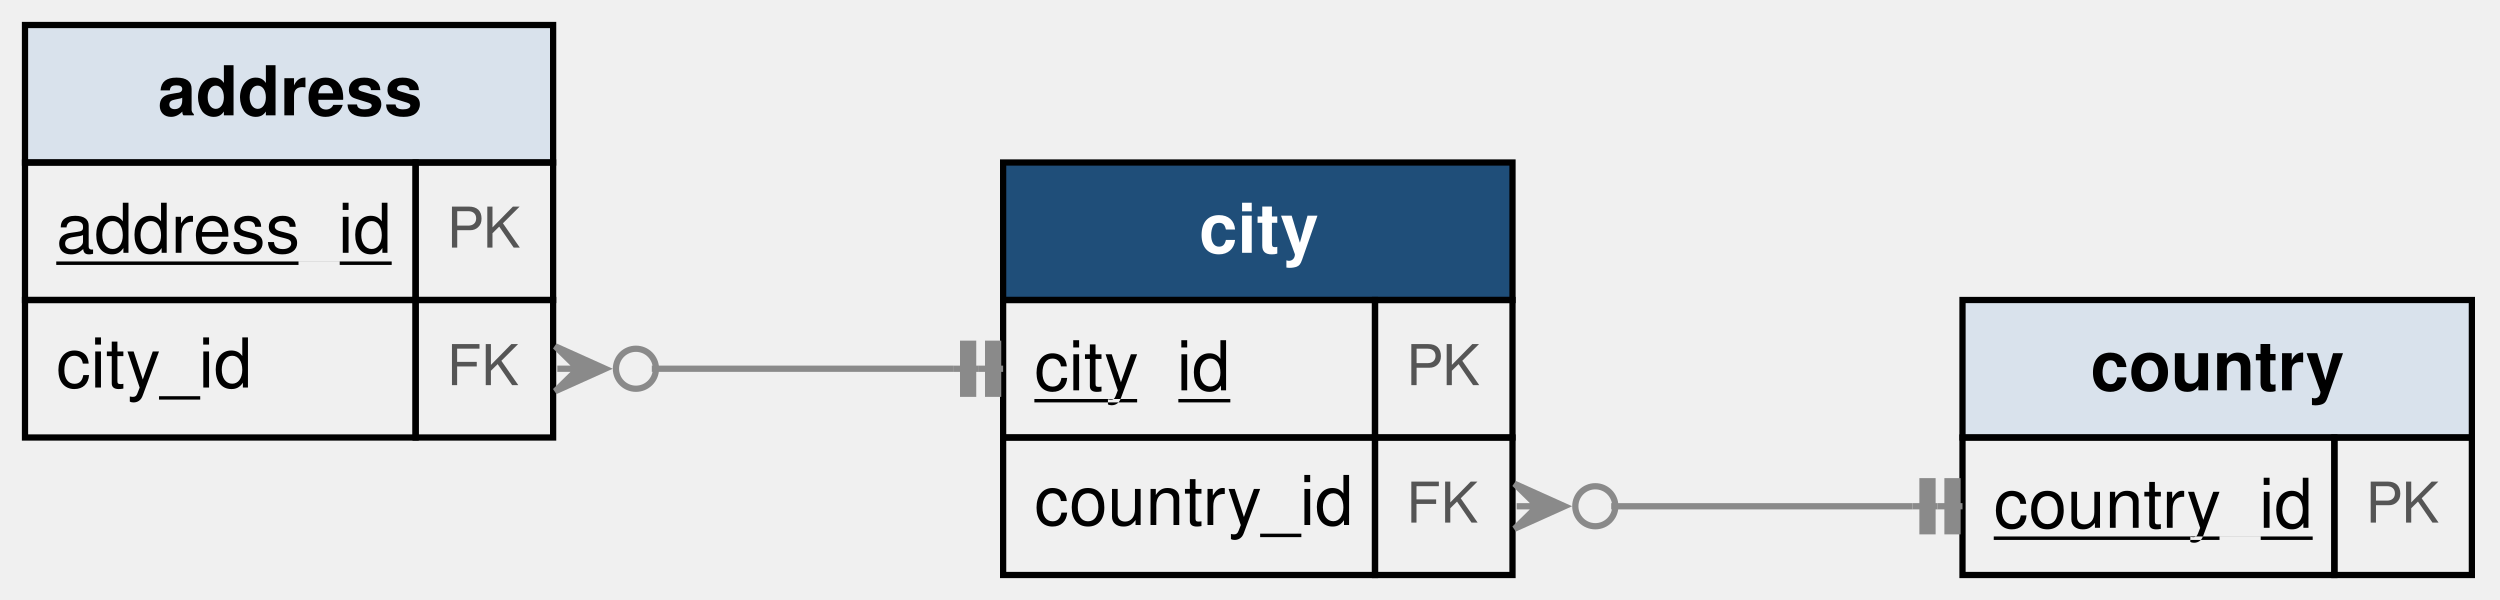
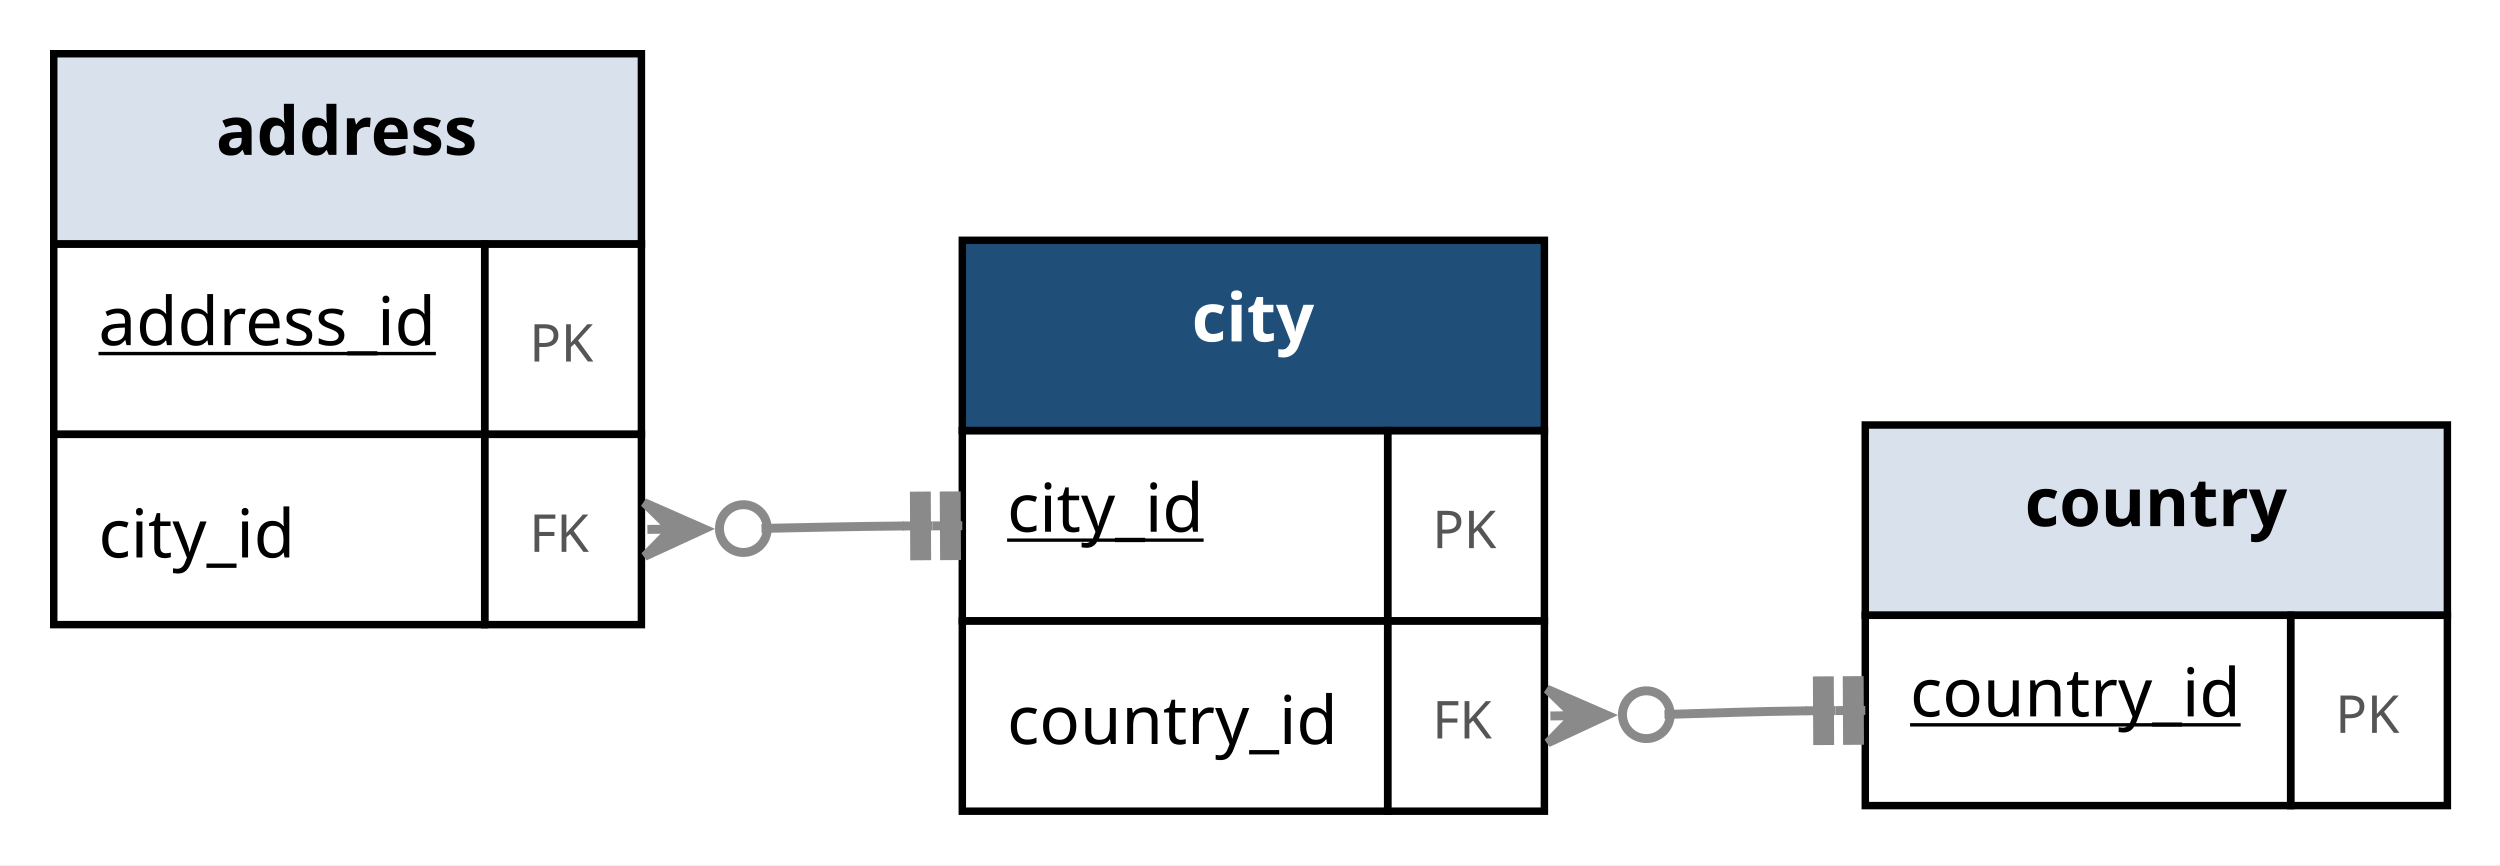
- <svg xmlns="http://www.w3.org/2000/svg" width="400pt" height="96pt" viewBox="0.00 0.00 400.00 96.00">
-   <g id="graph0" class="graph" transform="scale(1 1) rotate(0) translate(4 92)">
+ <svg xmlns="http://www.w3.org/2000/svg" width="335pt" height="116pt" viewBox="0.00 0.00 335.00 116.00">
+   <g id="graph0" class="graph" transform="scale(1 1) rotate(0) translate(7.2 108.7)">
+     <polygon fill="white" stroke="none" points="-7.2,7.2 -7.2,-108.7 327.95,-108.7 327.95,7.2 -7.2,7.2" />
    <g id="node1" class="node">
-       <polygon fill="none" stroke="none" points="0,-22 0,-88 84.5,-88 84.5,-22 0,-22" />
-       <polygon fill="#d9e2ec" stroke="none" points="0,-66 0,-88 84.5,-88 84.5,-66 0,-66" />
-       <polygon fill="none" stroke="black" points="0,-66 0,-88 84.5,-88 84.5,-66 0,-66" />
-       <text xml:space="preserve" text-anchor="start" x="21.25" y="-73.55" font-family="Helvetica,sans-Serif" font-weight="bold" font-size="11.00">address</text>
-       <polygon fill="none" stroke="black" points="0,-44 0,-66 62.5,-66 62.5,-44 0,-44" />
-       <text xml:space="preserve" text-anchor="start" x="5" y="-51.55" font-family="Helvetica,sans-Serif" text-decoration="underline" font-size="11.00">address_id</text>
-       <polygon fill="none" stroke="black" points="62.5,-44 62.5,-66 84.5,-66 84.5,-44 62.5,-44" />
-       <text xml:space="preserve" text-anchor="start" x="67.5" y="-52.38" font-family="Helvetica,sans-Serif" font-size="9.00" fill="#555555">PK</text>
-       <polygon fill="none" stroke="black" points="0,-22 0,-44 62.5,-44 62.5,-22 0,-22" />
-       <text xml:space="preserve" text-anchor="start" x="5" y="-30" font-family="Helvetica,sans-Serif" font-size="11.00">city_id</text>
-       <polygon fill="none" stroke="black" points="62.5,-22 62.5,-44 84.5,-44 84.5,-22 62.5,-22" />
-       <text xml:space="preserve" text-anchor="start" x="67.5" y="-30.38" font-family="Helvetica,sans-Serif" font-size="9.00" fill="#555555">FK</text>
+       <polygon fill="#1f4e79" stroke="none" points="121.75,-51 121.75,-76.5 199.75,-76.5 199.75,-51 121.75,-51" />
+       <polygon fill="none" stroke="#000000" points="121.75,-51 121.75,-76.5 199.75,-76.5 199.75,-51 121.75,-51" />
+       <text xml:space="preserve" text-anchor="start" x="152.5" y="-62.95" font-family="Noto Sans KR" font-weight="bold" font-size="9.00" fill="#ffffff">city</text>
+       <polygon fill="none" stroke="#000000" points="121.75,-25.5 121.75,-51 178.75,-51 178.75,-25.5 121.75,-25.5" />
+       <text xml:space="preserve" text-anchor="start" x="127.75" y="-37.45" font-family="Noto Sans KR" text-decoration="underline" font-size="9.00">city_id</text>
+       <polygon fill="none" stroke="#000000" points="178.75,-25.5 178.75,-51 199.75,-51 199.75,-25.5 178.75,-25.5" />
+       <text xml:space="preserve" text-anchor="start" x="184.75" y="-35.25" font-family="Noto Sans KR" font-size="7.00" fill="#555555">PK</text>
+       <polygon fill="none" stroke="#000000" points="121.75,0 121.75,-25.5 178.75,-25.5 178.75,0 121.75,0" />
+       <text xml:space="preserve" text-anchor="start" x="127.75" y="-9" font-family="Noto Sans KR" font-size="9.00">country_id</text>
+       <polygon fill="none" stroke="#000000" points="178.75,0 178.75,-25.5 199.75,-25.5 199.75,0 178.75,0" />
+       <text xml:space="preserve" text-anchor="start" x="184.75" y="-9.75" font-family="Noto Sans KR" font-size="7.00" fill="#555555">FK</text>
    </g>
    <g id="node2" class="node">
-       <polygon fill="none" stroke="none" points="156.5,0 156.5,-66 238,-66 238,0 156.5,0" />
-       <polygon fill="#1f4e79" stroke="none" points="156.5,-44 156.5,-66 238,-66 238,-44 156.5,-44" />
-       <polygon fill="none" stroke="black" points="156.5,-44 156.5,-66 238,-66 238,-44 156.5,-44" />
-       <text xml:space="preserve" text-anchor="start" x="187.88" y="-51.55" font-family="Helvetica,sans-Serif" font-weight="bold" font-size="11.00" fill="white">city</text>
-       <polygon fill="none" stroke="black" points="156.5,-22 156.5,-44 216,-44 216,-22 156.5,-22" />
-       <text xml:space="preserve" text-anchor="start" x="161.5" y="-29.55" font-family="Helvetica,sans-Serif" text-decoration="underline" font-size="11.00">city_id</text>
-       <polygon fill="none" stroke="black" points="216,-22 216,-44 238,-44 238,-22 216,-22" />
-       <text xml:space="preserve" text-anchor="start" x="221" y="-30.38" font-family="Helvetica,sans-Serif" font-size="9.00" fill="#555555">PK</text>
-       <polygon fill="none" stroke="black" points="156.5,0 156.5,-22 216,-22 216,0 156.5,0" />
-       <text xml:space="preserve" text-anchor="start" x="161.5" y="-8" font-family="Helvetica,sans-Serif" font-size="11.00">country_id</text>
-       <polygon fill="none" stroke="black" points="216,0 216,-22 238,-22 238,0 216,0" />
-       <text xml:space="preserve" text-anchor="start" x="221" y="-8.38" font-family="Helvetica,sans-Serif" font-size="9.00" fill="#555555">FK</text>
+       <polygon fill="#d9e2ec" stroke="none" points="242.75,-26.25 242.75,-51.75 320.75,-51.75 320.75,-26.25 242.75,-26.25" />
+       <polygon fill="none" stroke="#000000" points="242.75,-26.25 242.75,-51.75 320.75,-51.75 320.75,-26.25 242.75,-26.25" />
+       <text xml:space="preserve" text-anchor="start" x="264.12" y="-38.2" font-family="Noto Sans KR" font-weight="bold" font-size="9.00" fill="#000000">country</text>
+       <polygon fill="none" stroke="#000000" points="242.75,-0.75 242.75,-26.25 299.75,-26.25 299.75,-0.75 242.75,-0.75" />
+       <text xml:space="preserve" text-anchor="start" x="248.75" y="-12.7" font-family="Noto Sans KR" text-decoration="underline" font-size="9.00">country_id</text>
+       <polygon fill="none" stroke="#000000" points="299.75,-0.75 299.75,-26.25 320.75,-26.25 320.75,-0.75 299.75,-0.75" />
+       <text xml:space="preserve" text-anchor="start" x="305.75" y="-10.5" font-family="Noto Sans KR" font-size="7.00" fill="#555555">PK</text>
+     </g>
+     <g id="edge1" class="edge">
+       <path fill="none" stroke="#8a8a8a" stroke-width="1.2" d="M215.84,-12.96C222.08,-13.13 227.27,-13.36 234.93,-13.45" />
+       <polygon fill="#8a8a8a" stroke="#8a8a8a" stroke-width="1.2" points="208.15,-12.86 200.2,-9.16 203.75,-12.8 200.55,-12.76 200.55,-12.76 200.55,-12.76 203.75,-12.8 200.1,-16.35 208.15,-12.86" />
+       <ellipse fill="none" stroke="#8a8a8a" stroke-width="1.2" cx="213.41" cy="-12.93" rx="3.2" ry="3.2" />
+       <polygon fill="#8a8a8a" stroke="#8a8a8a" stroke-width="1.2" points="241.97,-9.5 241.93,-17.5 240.33,-17.49 240.37,-9.49 241.97,-9.5" />
+       <polyline fill="none" stroke="#8a8a8a" stroke-width="1.2" points="242.75,-13.5 238.75,-13.48" />
+       <polygon fill="#8a8a8a" stroke="#8a8a8a" stroke-width="1.2" points="237.97,-9.47 237.93,-17.47 236.33,-17.46 236.37,-9.46 237.97,-9.47" />
+       <polyline fill="none" stroke="#8a8a8a" stroke-width="1.2" points="238.75,-13.48 234.75,-13.45" />
+     </g>
+     <g id="node3" class="node">
+       <polygon fill="#d9e2ec" stroke="none" points="0,-76 0,-101.5 78.75,-101.5 78.75,-76 0,-76" />
+       <polygon fill="none" stroke="#000000" points="0,-76 0,-101.5 78.75,-101.5 78.75,-76 0,-76" />
+       <text xml:space="preserve" text-anchor="start" x="21.75" y="-87.95" font-family="Noto Sans KR" font-weight="bold" font-size="9.00" fill="#000000">address</text>
+       <polygon fill="none" stroke="#000000" points="0,-50.5 0,-76 57.75,-76 57.75,-50.5 0,-50.5" />
+       <text xml:space="preserve" text-anchor="start" x="6" y="-62.45" font-family="Noto Sans KR" text-decoration="underline" font-size="9.00">address_id</text>
+       <polygon fill="none" stroke="#000000" points="57.75,-50.5 57.75,-76 78.75,-76 78.75,-50.5 57.75,-50.5" />
+       <text xml:space="preserve" text-anchor="start" x="63.75" y="-60.25" font-family="Noto Sans KR" font-size="7.00" fill="#555555">PK</text>
+       <polygon fill="none" stroke="#000000" points="0,-25 0,-50.5 57.75,-50.5 57.75,-25 0,-25" />
+       <text xml:space="preserve" text-anchor="start" x="6" y="-34" font-family="Noto Sans KR" font-size="9.00">city_id</text>
+       <polygon fill="none" stroke="#000000" points="57.75,-25 57.75,-50.5 78.75,-50.5 78.75,-25 57.75,-25" />
+       <text xml:space="preserve" text-anchor="start" x="63.75" y="-34.75" font-family="Noto Sans KR" font-size="7.00" fill="#555555">FK</text>
    </g>
    <g id="edge2" class="edge">
-       <path fill="none" stroke="#8a8a8a" d="M100.29,-33C118.15,-33 128.16,-33 148.5,-33" />
-       <polygon fill="#8a8a8a" stroke="#8a8a8a" points="92.83,-33 84.83,-29.4 88.5,-33 85.17,-33 85.17,-33 85.17,-33 88.5,-33 84.83,-36.6 92.83,-33" />
-       <ellipse fill="none" stroke="#8a8a8a" cx="97.75" cy="-33" rx="3.2" ry="3.2" />
-       <polygon fill="#8a8a8a" stroke="#8a8a8a" points="155.7,-29 155.7,-37 154.1,-37 154.1,-29 155.7,-29" />
-       <polyline fill="none" stroke="#8a8a8a" points="156.5,-33 152.5,-33" />
-       <polygon fill="#8a8a8a" stroke="#8a8a8a" points="151.7,-29 151.7,-37 150.1,-37 150.1,-29 151.7,-29" />
-       <polyline fill="none" stroke="#8a8a8a" points="152.5,-33 148.5,-33" />
-     </g>
-     <g id="node3" class="node">
-       <polygon fill="none" stroke="none" points="310,0 310,-44 391.5,-44 391.5,0 310,0" />
-       <polygon fill="#d9e2ec" stroke="none" points="310,-22 310,-44 391.5,-44 391.5,-22 310,-22" />
-       <polygon fill="none" stroke="black" points="310,-22 310,-44 391.5,-44 391.5,-22 310,-22" />
-       <text xml:space="preserve" text-anchor="start" x="330.5" y="-29.55" font-family="Helvetica,sans-Serif" font-weight="bold" font-size="11.00">country</text>
-       <polygon fill="none" stroke="black" points="310,0 310,-22 369.5,-22 369.5,0 310,0" />
-       <text xml:space="preserve" text-anchor="start" x="315" y="-7.55" font-family="Helvetica,sans-Serif" text-decoration="underline" font-size="11.00">country_id</text>
-       <polygon fill="none" stroke="black" points="369.5,0 369.5,-22 391.5,-22 391.5,0 369.5,0" />
-       <text xml:space="preserve" text-anchor="start" x="374.5" y="-8.38" font-family="Helvetica,sans-Serif" font-size="9.00" fill="#555555">PK</text>
-     </g>
-     <g id="edge1" class="edge">
-       <path fill="none" stroke="#8a8a8a" d="M253.79,-11C271.65,-11 281.66,-11 302,-11" />
-       <polygon fill="#8a8a8a" stroke="#8a8a8a" points="246.33,-11 238.33,-7.4 242,-11 238.67,-11 238.67,-11 238.67,-11 242,-11 238.33,-14.6 246.33,-11" />
-       <ellipse fill="none" stroke="#8a8a8a" cx="251.25" cy="-11" rx="3.2" ry="3.2" />
-       <polygon fill="#8a8a8a" stroke="#8a8a8a" points="309.2,-7 309.2,-15 307.6,-15 307.6,-7 309.2,-7" />
-       <polyline fill="none" stroke="#8a8a8a" points="310,-11 306,-11" />
-       <polygon fill="#8a8a8a" stroke="#8a8a8a" points="305.2,-7 305.2,-15 303.6,-15 303.6,-7 305.2,-7" />
-       <polyline fill="none" stroke="#8a8a8a" points="306,-11 302,-11" />
+       <path fill="none" stroke="#8a8a8a" stroke-width="1.2" d="M94.84,-37.89C101.08,-38.01 106.27,-38.15 113.93,-38.22" />
+       <polygon fill="#8a8a8a" stroke="#8a8a8a" stroke-width="1.2" points="87.15,-37.82 79.18,-34.15 82.75,-37.79 79.55,-37.76 79.55,-37.76 79.55,-37.76 82.75,-37.79 79.12,-41.35 87.15,-37.82" />
+       <ellipse fill="none" stroke="#8a8a8a" stroke-width="1.2" cx="92.41" cy="-37.87" rx="3.2" ry="3.2" />
+       <polygon fill="#8a8a8a" stroke="#8a8a8a" stroke-width="1.2" points="120.97,-34.25 120.93,-42.25 119.33,-42.24 119.37,-34.24 120.97,-34.25" />
+       <polyline fill="none" stroke="#8a8a8a" stroke-width="1.2" points="121.75,-38.25 117.75,-38.23" />
+       <polygon fill="#8a8a8a" stroke="#8a8a8a" stroke-width="1.2" points="116.97,-34.23 116.93,-42.23 115.33,-42.22 115.37,-34.22 116.97,-34.23" />
+       <polyline fill="none" stroke="#8a8a8a" stroke-width="1.2" points="117.75,-38.23 113.75,-38.22" />
    </g>
  </g>
</svg>
